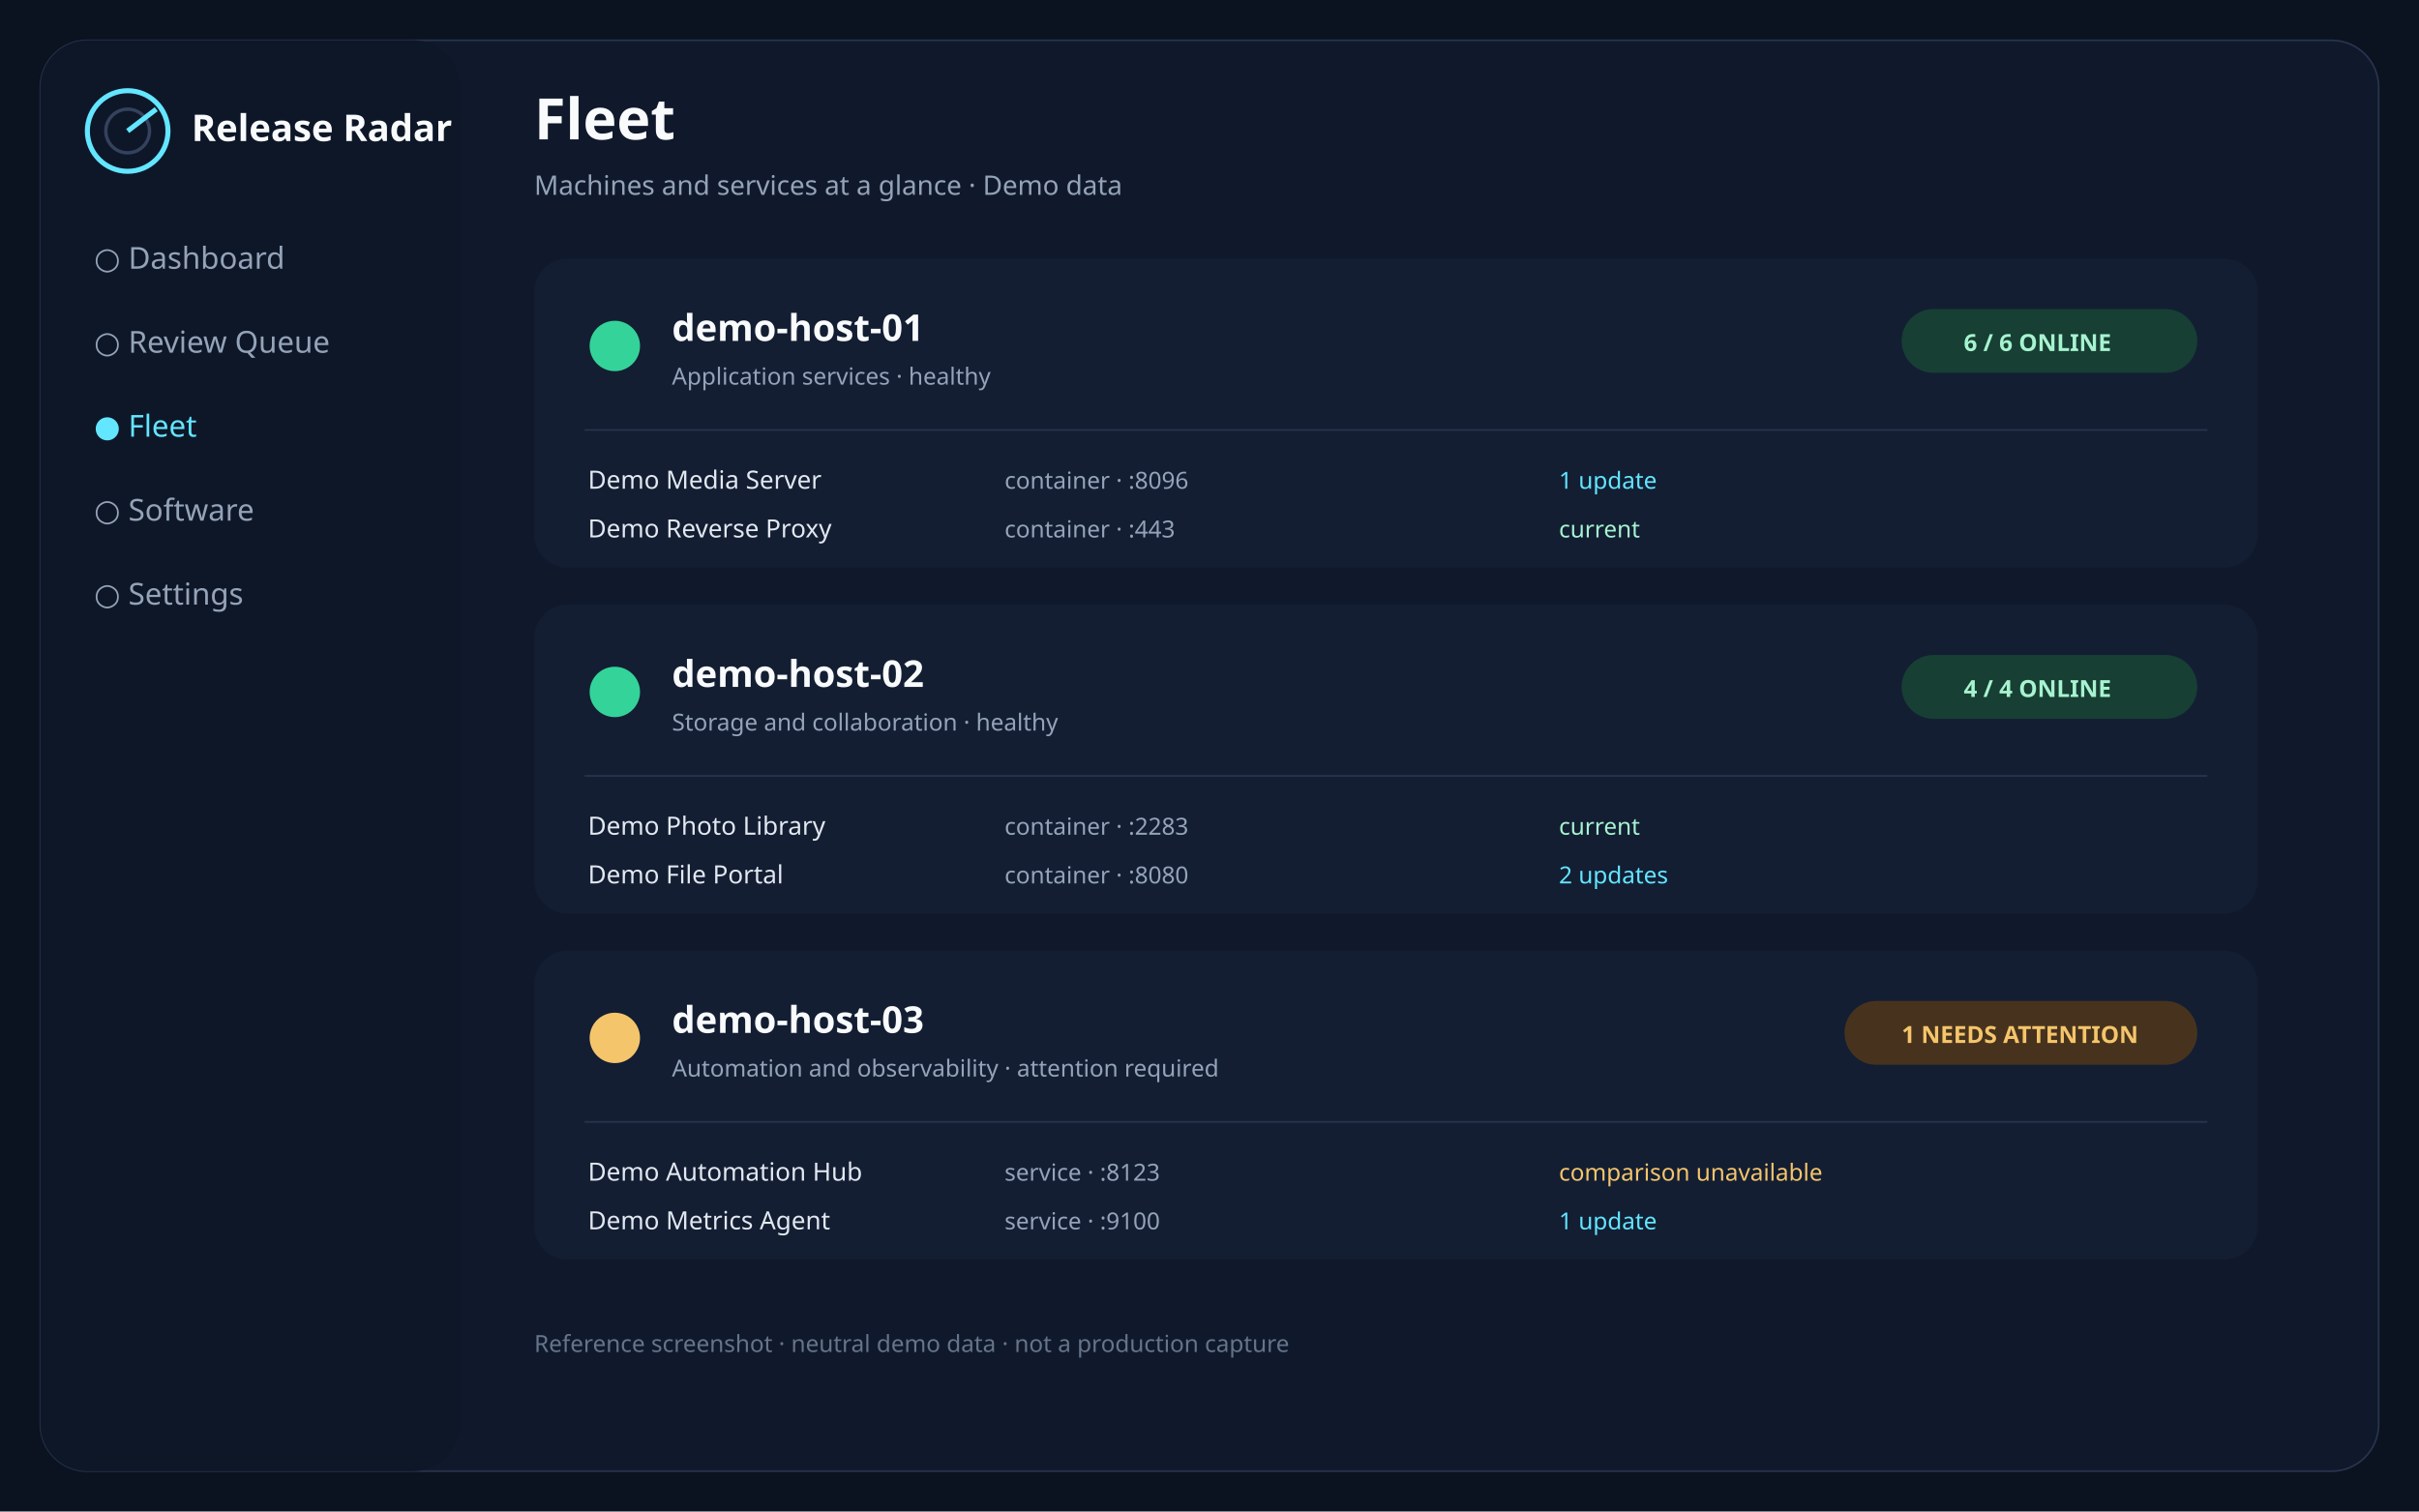
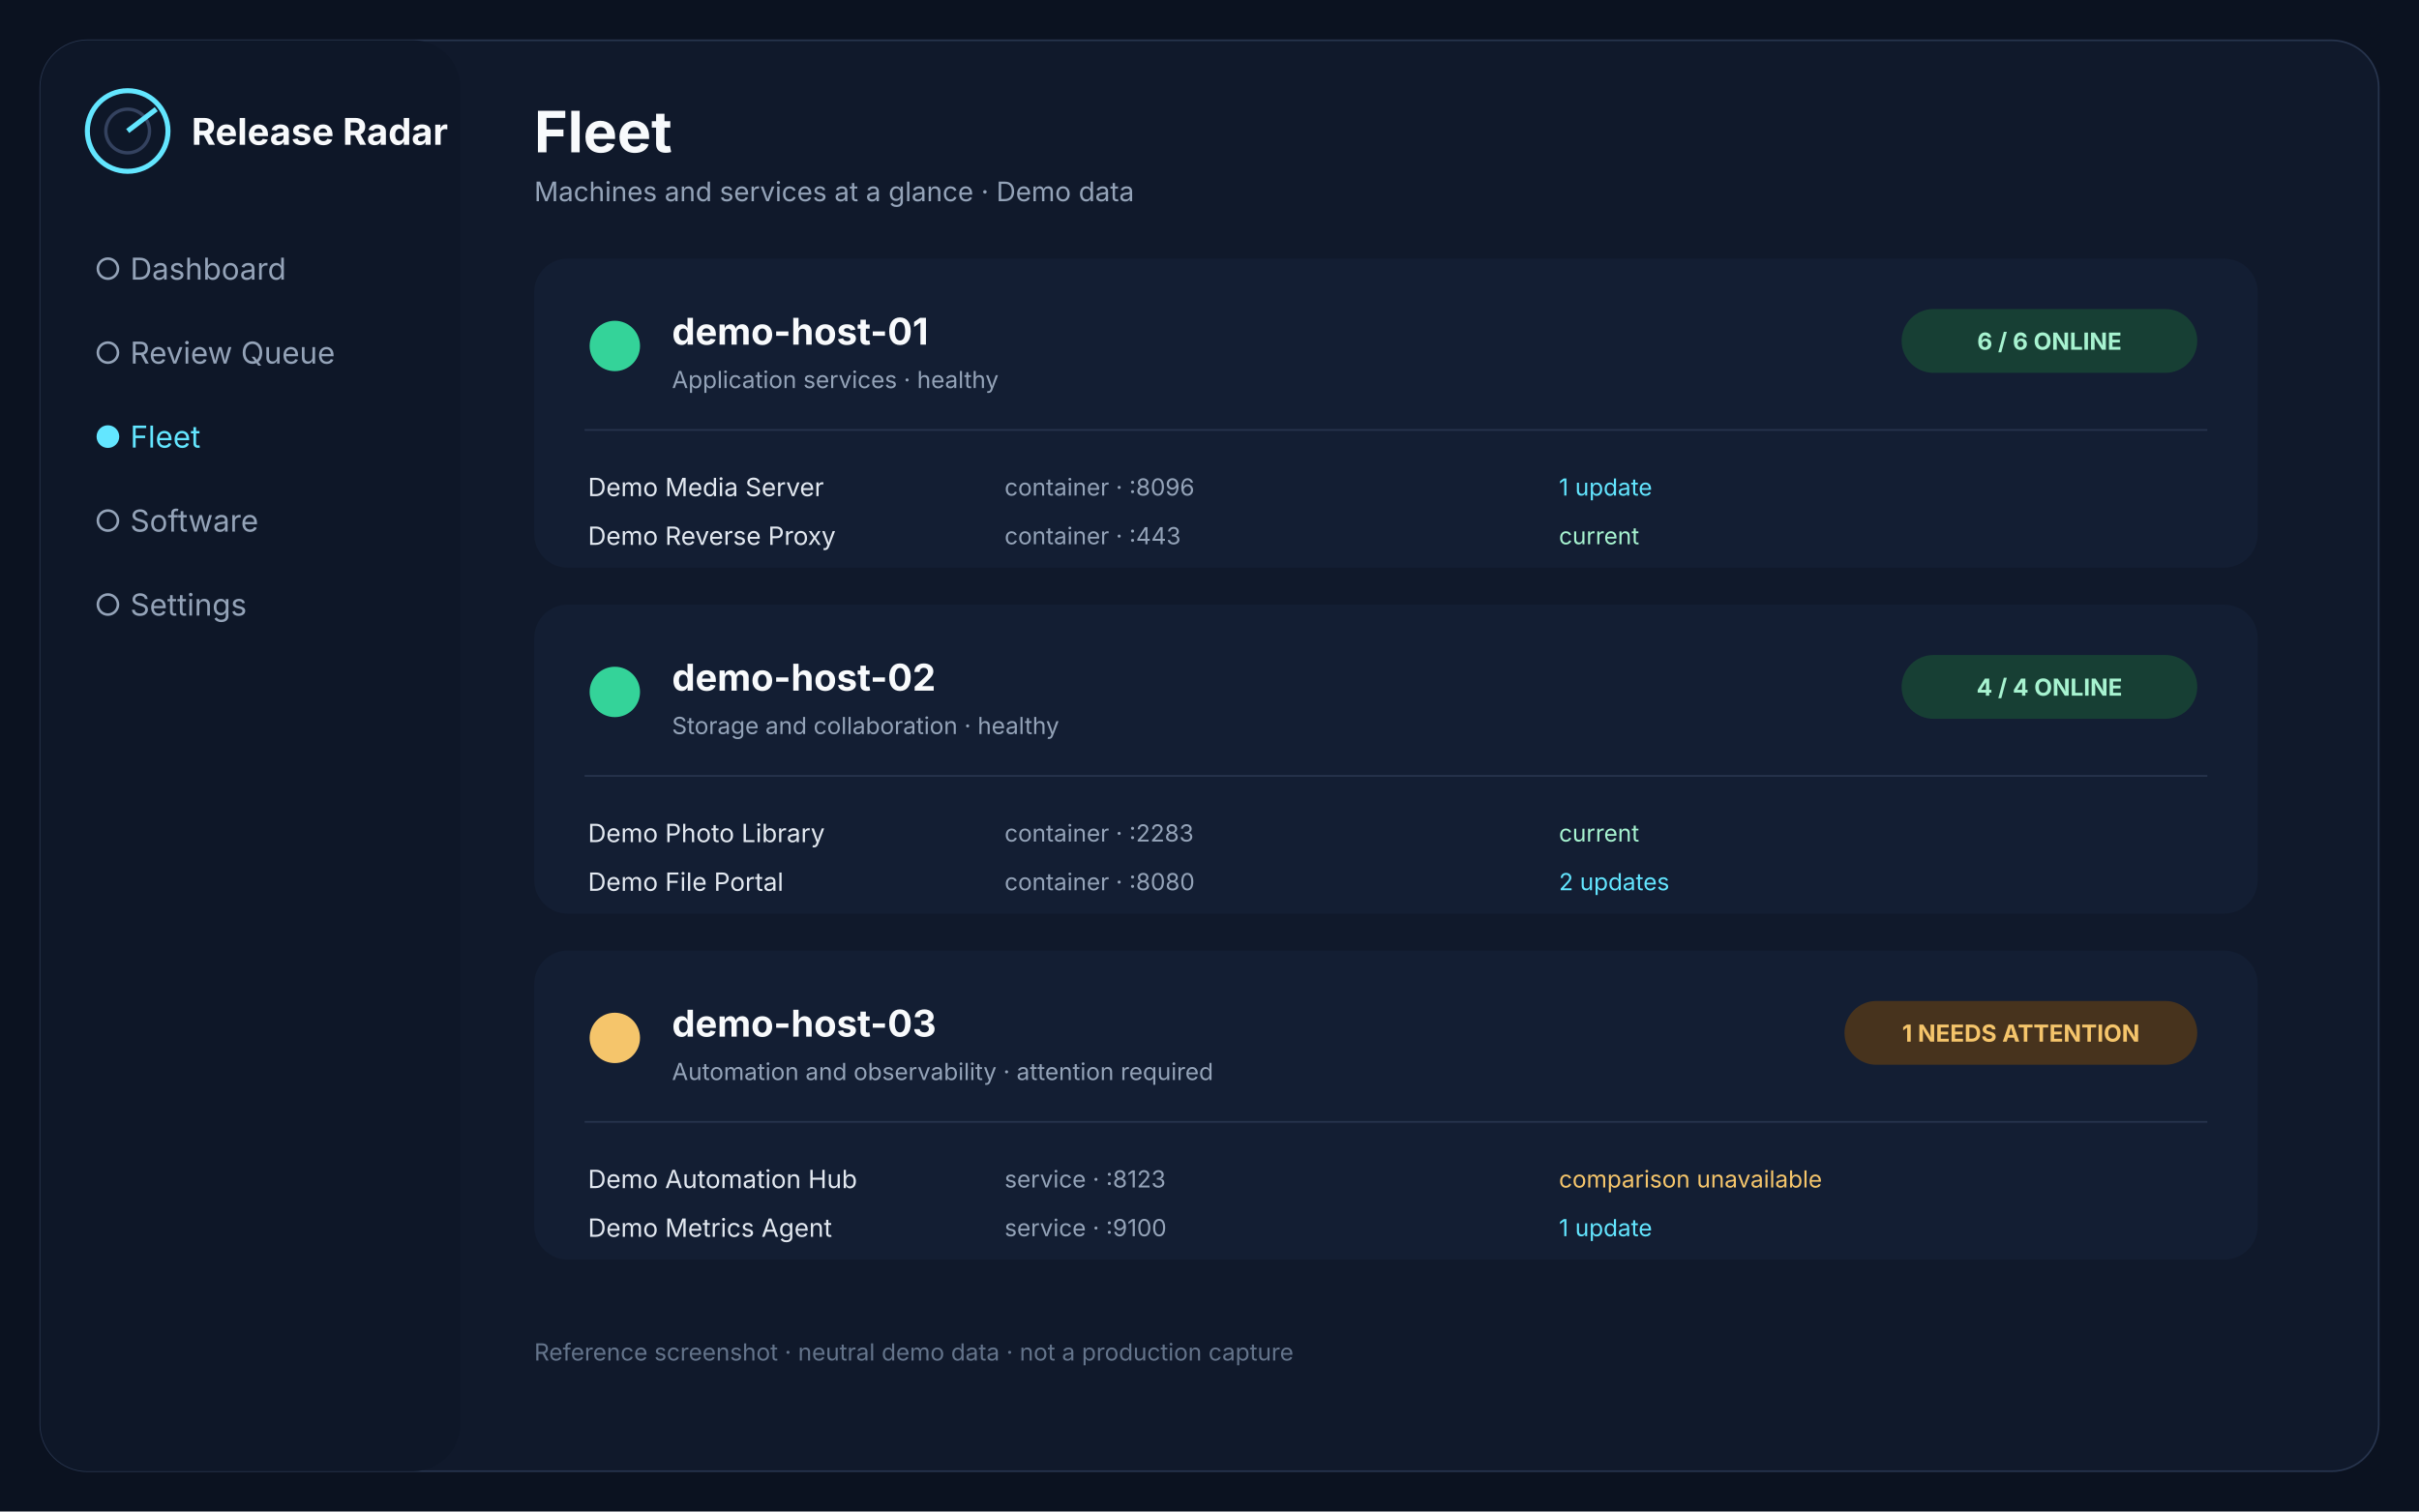
- <svg xmlns="http://www.w3.org/2000/svg" viewBox="0 0 1440 900" role="img" aria-labelledby="title desc">
+ <svg xmlns="http://www.w3.org/2000/svg" width="1440" height="900" viewBox="0 0 1440 900" role="img" aria-labelledby="title desc">
  <rect width="1440" height="900" fill="#0b1220" />
  <rect x="24" y="24" width="1392" height="852" rx="28" fill="#10192b" stroke="#27344d" />
  <rect x="24" y="24" width="250" height="852" rx="28" fill="#0e1728" />
  <circle cx="76" cy="78" r="24" fill="none" stroke="#63e6ff" stroke-width="3" />
  <circle cx="76" cy="78" r="13" fill="none" stroke="#34425f" stroke-width="2" />
  <path d="M76 78l17-13" stroke="#63e6ff" stroke-width="3" />
-   <text x="114" y="84" fill="#f8fafc" font-family="system-ui,sans-serif" font-size="22" font-weight="700">Release Radar</text>
-   <g font-family="system-ui,sans-serif" font-size="18">
-     <text x="56" y="160" fill="#94a3b8">○  Dashboard</text>
-     <text x="56" y="210" fill="#94a3b8">○  Review Queue</text>
-     <text x="56" y="260" fill="#63e6ff">●  Fleet</text>
-     <text x="56" y="310" fill="#94a3b8">○  Software</text>
-     <text x="56" y="360" fill="#94a3b8">○  Settings</text>
-   </g>
-   <text x="318" y="83" fill="#f8fafc" font-family="system-ui,sans-serif" font-size="34" font-weight="700">Fleet</text>
-   <text x="318" y="116" fill="#94a3b8" font-family="system-ui,sans-serif" font-size="16">Machines and services at a glance · Demo data</text>
-   <g font-family="system-ui,sans-serif">
+   <g font-family="Inter, ui-sans-serif, system-ui, -apple-system, BlinkMacSystemFont, 'Segoe UI', sans-serif">
+     <text x="114" y="78" dominant-baseline="middle" fill="#f8fafc" font-size="22" font-weight="700">Release Radar</text>
+     <g font-size="18">
+       <text x="56" y="160" dominant-baseline="middle" fill="#94a3b8">○  Dashboard</text>
+       <text x="56" y="210" dominant-baseline="middle" fill="#94a3b8">○  Review Queue</text>
+       <text x="56" y="260" dominant-baseline="middle" fill="#63e6ff">●  Fleet</text>
+       <text x="56" y="310" dominant-baseline="middle" fill="#94a3b8">○  Software</text>
+       <text x="56" y="360" dominant-baseline="middle" fill="#94a3b8">○  Settings</text>
+     </g>
+     <text x="318" y="78" dominant-baseline="middle" fill="#f8fafc" font-size="34" font-weight="700">Fleet</text>
+     <text x="318" y="114" dominant-baseline="middle" fill="#94a3b8" font-size="16">Machines and services at a glance · Demo data</text>
    <g transform="translate(318 154)">
      <rect width="1026" height="184" rx="20" fill="#131e33" />
      <circle cx="48" cy="52" r="15" fill="#34d399" />
-       <text x="82" y="49" fill="#f8fafc" font-size="22" font-weight="700">demo-host-01</text>
-       <text x="82" y="75" fill="#94a3b8" font-size="14">Application services · healthy</text>
+       <text x="82" y="43" dominant-baseline="middle" fill="#f8fafc" font-size="22" font-weight="700">demo-host-01</text>
+       <text x="82" y="72" dominant-baseline="middle" fill="#94a3b8" font-size="14">Application services · healthy</text>
      <rect x="814" y="30" width="176" height="38" rx="19" fill="#173f34" />
-       <text x="851" y="55" fill="#a7f3d0" font-size="14" font-weight="650">6 / 6 ONLINE</text>
+       <text x="902" y="49" text-anchor="middle" dominant-baseline="middle" fill="#a7f3d0" font-size="14" font-weight="650">6 / 6 ONLINE</text>
      <line x1="30" x2="996" y1="102" y2="102" stroke="#27344d" />
-       <text x="32" y="137" fill="#e2e8f0" font-size="15">Demo Media Server</text>
-       <text x="280" y="137" fill="#94a3b8" font-size="14">container · :8096</text>
-       <text x="610" y="137" fill="#63e6ff" font-size="14">1 update</text>
-       <text x="32" y="166" fill="#e2e8f0" font-size="15">Demo Reverse Proxy</text>
-       <text x="280" y="166" fill="#94a3b8" font-size="14">container · :443</text>
-       <text x="610" y="166" fill="#a7f3d0" font-size="14">current</text>
+       <text x="32" y="136" dominant-baseline="middle" fill="#e2e8f0" font-size="15">Demo Media Server</text>
+       <text x="280" y="136" dominant-baseline="middle" fill="#94a3b8" font-size="14">container · :8096</text>
+       <text x="610" y="136" dominant-baseline="middle" fill="#63e6ff" font-size="14">1 update</text>
+       <text x="32" y="165" dominant-baseline="middle" fill="#e2e8f0" font-size="15">Demo Reverse Proxy</text>
+       <text x="280" y="165" dominant-baseline="middle" fill="#94a3b8" font-size="14">container · :443</text>
+       <text x="610" y="165" dominant-baseline="middle" fill="#a7f3d0" font-size="14">current</text>
    </g>
    <g transform="translate(318 360)">
      <rect width="1026" height="184" rx="20" fill="#131e33" />
      <circle cx="48" cy="52" r="15" fill="#34d399" />
-       <text x="82" y="49" fill="#f8fafc" font-size="22" font-weight="700">demo-host-02</text>
-       <text x="82" y="75" fill="#94a3b8" font-size="14">Storage and collaboration · healthy</text>
+       <text x="82" y="43" dominant-baseline="middle" fill="#f8fafc" font-size="22" font-weight="700">demo-host-02</text>
+       <text x="82" y="72" dominant-baseline="middle" fill="#94a3b8" font-size="14">Storage and collaboration · healthy</text>
      <rect x="814" y="30" width="176" height="38" rx="19" fill="#173f34" />
-       <text x="851" y="55" fill="#a7f3d0" font-size="14" font-weight="650">4 / 4 ONLINE</text>
+       <text x="902" y="49" text-anchor="middle" dominant-baseline="middle" fill="#a7f3d0" font-size="14" font-weight="650">4 / 4 ONLINE</text>
      <line x1="30" x2="996" y1="102" y2="102" stroke="#27344d" />
-       <text x="32" y="137" fill="#e2e8f0" font-size="15">Demo Photo Library</text>
-       <text x="280" y="137" fill="#94a3b8" font-size="14">container · :2283</text>
-       <text x="610" y="137" fill="#a7f3d0" font-size="14">current</text>
-       <text x="32" y="166" fill="#e2e8f0" font-size="15">Demo File Portal</text>
-       <text x="280" y="166" fill="#94a3b8" font-size="14">container · :8080</text>
-       <text x="610" y="166" fill="#63e6ff" font-size="14">2 updates</text>
+       <text x="32" y="136" dominant-baseline="middle" fill="#e2e8f0" font-size="15">Demo Photo Library</text>
+       <text x="280" y="136" dominant-baseline="middle" fill="#94a3b8" font-size="14">container · :2283</text>
+       <text x="610" y="136" dominant-baseline="middle" fill="#a7f3d0" font-size="14">current</text>
+       <text x="32" y="165" dominant-baseline="middle" fill="#e2e8f0" font-size="15">Demo File Portal</text>
+       <text x="280" y="165" dominant-baseline="middle" fill="#94a3b8" font-size="14">container · :8080</text>
+       <text x="610" y="165" dominant-baseline="middle" fill="#63e6ff" font-size="14">2 updates</text>
    </g>
    <g transform="translate(318 566)">
      <rect width="1026" height="184" rx="20" fill="#131e33" />
      <circle cx="48" cy="52" r="15" fill="#f5c56b" />
-       <text x="82" y="49" fill="#f8fafc" font-size="22" font-weight="700">demo-host-03</text>
-       <text x="82" y="75" fill="#94a3b8" font-size="14">Automation and observability · attention required</text>
+       <text x="82" y="43" dominant-baseline="middle" fill="#f8fafc" font-size="22" font-weight="700">demo-host-03</text>
+       <text x="82" y="72" dominant-baseline="middle" fill="#94a3b8" font-size="14">Automation and observability · attention required</text>
      <rect x="780" y="30" width="210" height="38" rx="19" fill="#47331d" />
-       <text x="814" y="55" fill="#f5c56b" font-size="14" font-weight="650">1 NEEDS ATTENTION</text>
+       <text x="885" y="49" text-anchor="middle" dominant-baseline="middle" fill="#f5c56b" font-size="14" font-weight="650">1 NEEDS ATTENTION</text>
      <line x1="30" x2="996" y1="102" y2="102" stroke="#27344d" />
-       <text x="32" y="137" fill="#e2e8f0" font-size="15">Demo Automation Hub</text>
-       <text x="280" y="137" fill="#94a3b8" font-size="14">service · :8123</text>
-       <text x="610" y="137" fill="#f5c56b" font-size="14">comparison unavailable</text>
-       <text x="32" y="166" fill="#e2e8f0" font-size="15">Demo Metrics Agent</text>
-       <text x="280" y="166" fill="#94a3b8" font-size="14">service · :9100</text>
-       <text x="610" y="166" fill="#63e6ff" font-size="14">1 update</text>
+       <text x="32" y="136" dominant-baseline="middle" fill="#e2e8f0" font-size="15">Demo Automation Hub</text>
+       <text x="280" y="136" dominant-baseline="middle" fill="#94a3b8" font-size="14">service · :8123</text>
+       <text x="610" y="136" dominant-baseline="middle" fill="#f5c56b" font-size="14">comparison unavailable</text>
+       <text x="32" y="165" dominant-baseline="middle" fill="#e2e8f0" font-size="15">Demo Metrics Agent</text>
+       <text x="280" y="165" dominant-baseline="middle" fill="#94a3b8" font-size="14">service · :9100</text>
+       <text x="610" y="165" dominant-baseline="middle" fill="#63e6ff" font-size="14">1 update</text>
    </g>
+     <text x="318" y="805" dominant-baseline="middle" fill="#64748b" font-size="14">Reference screenshot · neutral demo data · not a production capture</text>
  </g>
-   <text x="318" y="805" fill="#64748b" font-family="system-ui,sans-serif" font-size="14">Reference screenshot · neutral demo data · not a production capture</text>
</svg>
